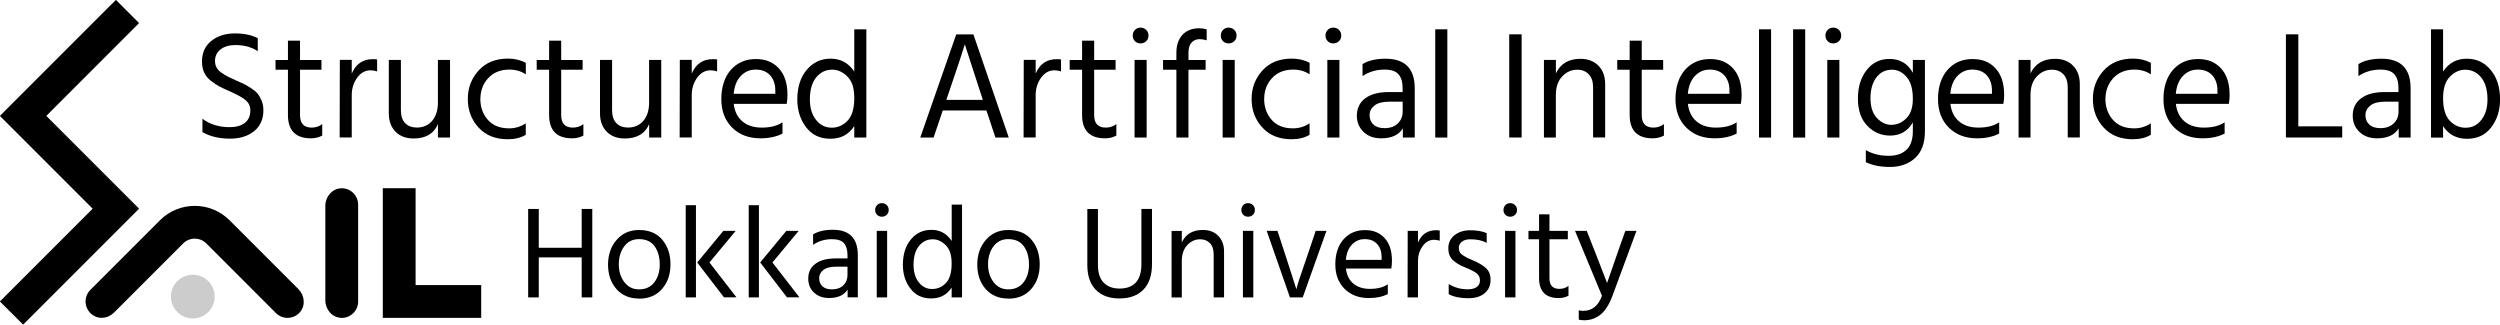
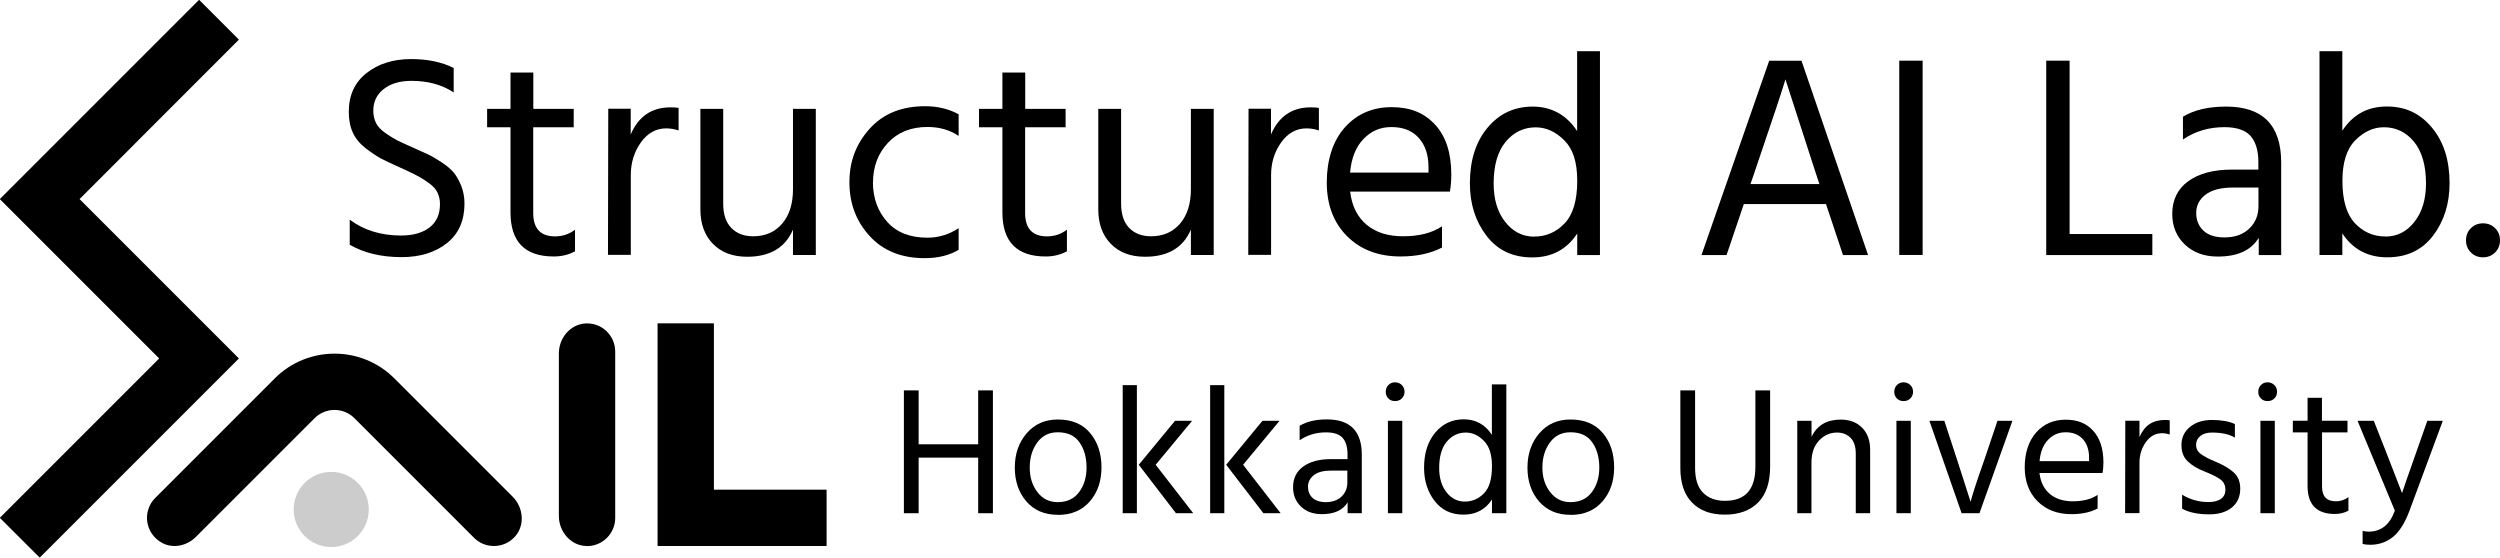
- <svg xmlns="http://www.w3.org/2000/svg" id="logo" viewBox="0 0 457.29 59.37">
+ <svg xmlns="http://www.w3.org/2000/svg" id="_レイヤー_1" viewBox="0 0 266.21 59.37">
  <defs>
    <style>.cls-1{fill:#ccc;}</style>
  </defs>
-   <path d="M106.4,38.22h1.94v16.18h-1.94v-7.32h-7.85v7.32h-1.94v-16.18h1.94v7.1h7.85v-7.1Z" />
-   <path d="M116.88,54.61c-1.74,0-3.12-.59-4.14-1.76-1.02-1.18-1.52-2.66-1.52-4.45s.52-3.32,1.57-4.52c1.05-1.21,2.41-1.81,4.09-1.81,1.84,0,3.26.59,4.26,1.78,1,1.18,1.5,2.69,1.5,4.51s-.51,3.3-1.54,4.49-2.43,1.78-4.22,1.78ZM116.88,43.74c-1.15,0-2.06.45-2.71,1.34-.66.9-.98,1.99-.98,3.29s.34,2.34,1.01,3.23c.67.89,1.57,1.33,2.69,1.33,1.22,0,2.15-.44,2.81-1.31.66-.87.98-1.96.98-3.25s-.31-2.45-.94-3.32c-.62-.87-1.58-1.31-2.86-1.31Z" />
-   <path d="M125.43,54.4v-16.87h1.87v16.87h-1.87ZM129.77,48.01l4.94,6.38h-2.28l-4.9-6.38,4.78-5.78h2.26l-4.8,5.78Z" />
-   <path d="M136.95,54.4v-16.87h1.87v16.87h-1.87ZM141.29,48.01l4.94,6.38h-2.28l-4.9-6.38,4.78-5.78h2.26l-4.8,5.78Z" />
-   <path d="M148.73,44.77v-1.9c.91-.56,2.11-.84,3.6-.84,3.06,0,4.58,1.55,4.58,4.66v7.7h-1.87v-1.44c-.62,1.04-1.76,1.56-3.41,1.56-1.14,0-2.05-.34-2.75-1.01-.7-.67-1.04-1.52-1.04-2.54,0-1.17.44-2.08,1.33-2.72.89-.65,2.1-.97,3.64-.97h2.21v-.62c0-.96-.22-1.68-.65-2.17-.43-.49-1.16-.73-2.18-.73-1.3,0-2.45.34-3.46,1.03ZM155.02,48.78h-2.11c-1.02,0-1.79.2-2.3.6-.51.4-.77.9-.77,1.51s.2,1.1.6,1.48c.4.38.98.56,1.75.56.86,0,1.55-.24,2.06-.73.51-.49.77-1.11.77-1.86v-1.56Z" />
-   <path d="M160.43,39.29c-.23-.23-.35-.52-.35-.88s.12-.65.35-.89c.23-.24.52-.36.88-.36s.65.12.89.36c.24.24.36.54.36.89s-.12.64-.36.88c-.24.23-.54.35-.89.35s-.64-.12-.88-.35ZM160.37,54.4v-12.17h1.9v12.17h-1.9Z" />
-   <path d="M174.07,37.43h1.9v16.97h-1.9v-1.8c-.86,1.33-2.11,1.99-3.74,1.99s-2.88-.6-3.8-1.8c-.92-1.2-1.38-2.66-1.38-4.37,0-1.9.49-3.44,1.46-4.62.98-1.18,2.23-1.76,3.77-1.76s2.82.68,3.7,2.04v-6.65ZM170.5,52.86c.99,0,1.84-.37,2.53-1.1s1.04-1.91,1.04-3.53-.36-2.66-1.08-3.38c-.72-.72-1.51-1.08-2.38-1.08-1.01,0-1.84.4-2.51,1.21-.66.81-1,1.96-1,3.47,0,1.31.32,2.38.96,3.19.64.82,1.45,1.22,2.42,1.22Z" />
-   <path d="M184.42,54.61c-1.74,0-3.12-.59-4.14-1.76-1.02-1.18-1.52-2.66-1.52-4.45s.52-3.32,1.57-4.52c1.05-1.21,2.41-1.81,4.09-1.81,1.84,0,3.26.59,4.26,1.78,1,1.18,1.5,2.69,1.5,4.51s-.51,3.3-1.54,4.49-2.43,1.78-4.22,1.78ZM184.42,43.74c-1.15,0-2.06.45-2.71,1.34-.66.9-.98,1.99-.98,3.29s.34,2.34,1.01,3.23c.67.89,1.57,1.33,2.69,1.33,1.22,0,2.15-.44,2.81-1.31.66-.87.98-1.96.98-3.25s-.31-2.45-.94-3.32c-.62-.87-1.58-1.31-2.86-1.31Z" />
-   <path d="M208.78,48.3v-10.08h1.94v10.03c0,2.08-.52,3.66-1.57,4.73-1.05,1.07-2.51,1.61-4.38,1.61s-3.28-.52-4.32-1.57-1.56-2.57-1.56-4.57v-10.22h1.94v10.2c0,1.49.36,2.58,1.07,3.29s1.67,1.06,2.87,1.06c2.67,0,4.01-1.49,4.01-4.46Z" />
-   <path d="M216.17,42.23v2.11c.72-1.52,2-2.28,3.84-2.28,1.18,0,2.13.36,2.83,1.08s1.06,1.68,1.06,2.88v8.38h-1.9v-7.87c0-.9-.23-1.58-.68-2.05-.46-.47-1.05-.71-1.79-.71-.91,0-1.7.35-2.36,1.06-.66.71-1,1.68-1,2.93v6.65h-1.87v-12.17h1.87Z" />
-   <path d="M227.41,39.29c-.23-.23-.35-.52-.35-.88s.12-.65.35-.89c.23-.24.52-.36.88-.36s.65.12.89.36c.24.24.36.54.36.89s-.12.64-.36.88c-.24.23-.54.35-.89.35s-.64-.12-.88-.35ZM227.35,54.4v-12.17h1.9v12.17h-1.9Z" />
-   <path d="M235.95,54.4l-4.25-12.17h1.97l1.68,5.14,1.78,5.54c.14-.69.74-2.54,1.8-5.54l1.73-5.14h1.97l-4.34,12.17h-2.33Z" />
-   <path d="M253.85,52v1.78c-.94.5-2.1.74-3.46.74-1.84,0-3.32-.56-4.45-1.69-1.13-1.13-1.69-2.62-1.69-4.48s.5-3.46,1.51-4.58,2.3-1.68,3.89-1.68,2.73.49,3.62,1.46c.9.98,1.34,2.36,1.34,4.15,0,.51-.04.98-.12,1.42h-8.3c.14,1.2.6,2.12,1.37,2.76s1.78.96,3.02.96c1.36,0,2.45-.28,3.26-.84ZM252.72,47.53v-.48c0-1.01-.27-1.81-.82-2.41-.54-.6-1.3-.9-2.26-.9s-1.69.33-2.33.98c-.64.66-1.02,1.59-1.13,2.81h6.53Z" />
-   <path d="M259.37,42.23v2.14c.64-1.5,1.74-2.26,3.31-2.26.29,0,.51.02.67.05v1.87c-.34-.11-.68-.17-1.03-.17-.85,0-1.55.39-2.11,1.18-.56.78-.84,1.69-.84,2.71v6.65h-1.9l.02-12.17h1.87Z" />
-   <path d="M271.94,42.64v1.8c-.74-.45-1.74-.67-3.02-.67-.64,0-1.15.15-1.52.44-.38.3-.56.68-.56,1.14,0,.29.06.54.17.76s.33.43.66.64.57.35.72.42c.15.07.48.22,1,.44,1.02.42,1.82.89,2.4,1.42.58.53.86,1.24.86,2.14,0,1.04-.36,1.86-1.09,2.47-.73.61-1.72.91-2.99.91-1.47,0-2.66-.25-3.58-.74v-1.85c1.07.64,2.22.96,3.46.96.74,0,1.3-.14,1.68-.43s.58-.68.58-1.18c0-.58-.21-1.02-.64-1.34-.42-.32-1.13-.68-2.12-1.08-.91-.35-1.64-.79-2.2-1.32s-.83-1.24-.83-2.14c0-1.01.38-1.81,1.14-2.41s1.71-.9,2.84-.9c1.26,0,2.28.18,3.05.53Z" />
-   <path d="M275.36,39.29c-.23-.23-.35-.52-.35-.88s.12-.65.35-.89c.23-.24.52-.36.88-.36s.65.12.89.36c.24.24.36.54.36.89s-.12.64-.36.88c-.24.23-.54.35-.89.35s-.64-.12-.88-.35ZM275.3,54.4v-12.17h1.9v12.17h-1.9Z" />
-   <path d="M283.42,43.77v7.13c0,1.3.61,1.94,1.82,1.94.62,0,1.18-.18,1.66-.55v1.8c-.53.29-1.12.43-1.78.43-2.4,0-3.6-1.22-3.6-3.67v-7.08h-1.94v-1.54h1.94v-3.02h1.9v3.02h3.36v1.54h-3.36Z" />
-   <path d="M293.02,54.09l-4.92-11.86h2.14l1.58,4.01,2.14,5.52c.13-.42.77-2.26,1.92-5.52l1.42-4.01h2.04l-4.39,11.86c-.62,1.65-1.36,2.81-2.22,3.48-.86.67-1.84,1.01-2.94,1.01-.42,0-.75-.04-1.01-.12v-1.7c.24.06.51.1.82.1,1.62,0,2.76-.92,3.43-2.76Z" />
-   <path d="M47.15,6.98v2.38c-1.14-.75-2.5-1.12-4.09-1.12-1.14,0-2.04.27-2.72.8-.67.53-1.01,1.23-1.01,2.09,0,.45.09.85.27,1.2.18.35.49.69.94.99.45.31.83.54,1.15.7.32.16.81.39,1.48.69.63.28,1.12.5,1.46.66.34.16.77.41,1.3.76.53.35.93.68,1.2,1.01.27.33.51.76.73,1.29.21.53.32,1.11.32,1.72,0,1.66-.57,2.94-1.71,3.85-1.14.91-2.6,1.36-4.4,1.36-1.98,0-3.66-.4-5.04-1.2v-2.44c1.36,1.03,3.02,1.54,4.98,1.54,1.18,0,2.1-.26,2.77-.78.67-.52,1.01-1.28,1.01-2.27,0-.41-.08-.78-.24-1.11-.16-.33-.42-.62-.78-.9-.36-.27-.71-.49-1.04-.67-.33-.18-.77-.4-1.33-.66-.11-.06-.28-.13-.5-.22-.8-.35-1.41-.64-1.83-.87-.42-.22-.92-.56-1.48-.99-.57-.44-.98-.95-1.25-1.53-.26-.58-.39-1.25-.39-2.02,0-1.6.57-2.86,1.72-3.77,1.15-.91,2.59-1.36,4.33-1.36,1.62,0,3.01.29,4.14.87Z" />
-   <path d="M54.88,12.75v8.32c0,1.51.71,2.27,2.13,2.27.73,0,1.37-.21,1.93-.64v2.1c-.62.34-1.31.5-2.07.5-2.8,0-4.2-1.43-4.2-4.28v-8.26h-2.27v-1.79h2.27v-3.53h2.21v3.53h3.92v1.79h-3.92Z" />
-   <path d="M64.34,10.96v2.49c.75-1.75,2.03-2.63,3.86-2.63.34,0,.6.02.78.06v2.18c-.39-.13-.79-.2-1.2-.2-.99,0-1.81.46-2.46,1.37-.65.91-.98,1.97-.98,3.16v7.76h-2.21l.03-14.2h2.18Z" />
-   <path d="M80.11,10.96h2.21v14.2h-2.21v-2.46c-.75,1.75-2.23,2.63-4.45,2.63-1.4,0-2.51-.42-3.32-1.25-.81-.83-1.22-1.95-1.22-3.35v-9.77h2.21v9.21c0,1.03.26,1.81.78,2.35.52.54,1.23.81,2.13.81,1.18,0,2.11-.41,2.81-1.23s1.05-1.93,1.05-3.33v-7.81Z" />
-   <path d="M87.86,18.13c.02,1.53.49,2.8,1.4,3.82.91,1.02,2.21,1.53,3.89,1.53,1.08,0,2.09-.31,3.02-.92v2.1c-.9.54-2,.81-3.3.81-2.24,0-4.02-.71-5.33-2.14-1.32-1.43-1.97-3.17-1.97-5.22s.66-3.75,1.97-5.21c1.32-1.46,3.11-2.18,5.39-2.18,1.21,0,2.3.26,3.25.78v2.1c-.86-.58-1.87-.87-3.02-.87-1.61,0-2.89.52-3.85,1.55s-1.44,2.32-1.44,3.85Z" />
-   <path d="M102.65,12.75v8.32c0,1.51.71,2.27,2.13,2.27.73,0,1.37-.21,1.93-.64v2.1c-.62.34-1.31.5-2.07.5-2.8,0-4.2-1.43-4.2-4.28v-8.26h-2.27v-1.79h2.27v-3.53h2.21v3.53h3.92v1.79h-3.92Z" />
-   <path d="M118.74,10.96h2.21v14.2h-2.21v-2.46c-.75,1.75-2.23,2.63-4.45,2.63-1.4,0-2.51-.42-3.32-1.25-.81-.83-1.22-1.95-1.22-3.35v-9.77h2.21v9.21c0,1.03.26,1.81.78,2.35.52.54,1.23.81,2.13.81,1.18,0,2.11-.41,2.81-1.23s1.05-1.93,1.05-3.33v-7.81Z" />
-   <path d="M126.53,10.96v2.49c.75-1.75,2.03-2.63,3.86-2.63.34,0,.6.02.78.06v2.18c-.39-.13-.79-.2-1.2-.2-.99,0-1.81.46-2.46,1.37-.65.91-.98,1.97-.98,3.16v7.76h-2.21l.03-14.2h2.18Z" />
-   <path d="M143.13,22.36v2.07c-1.1.58-2.45.87-4.03.87-2.15,0-3.88-.66-5.19-1.97-1.32-1.32-1.97-3.06-1.97-5.22s.59-4.04,1.76-5.35c1.18-1.31,2.69-1.96,4.54-1.96s3.18.57,4.23,1.71,1.57,2.75,1.57,4.84c0,.6-.05,1.15-.14,1.65h-9.69c.17,1.4.7,2.47,1.6,3.22s2.07,1.12,3.53,1.12c1.59,0,2.86-.33,3.81-.98ZM141.82,17.15v-.56c0-1.18-.32-2.11-.95-2.81-.64-.7-1.51-1.05-2.63-1.05s-1.97.38-2.72,1.15c-.75.77-1.19,1.86-1.32,3.28h7.62Z" />
-   <path d="M156.26,5.36h2.21v19.8h-2.21v-2.1c-1.01,1.55-2.46,2.32-4.37,2.32s-3.36-.7-4.44-2.1c-1.07-1.4-1.61-3.1-1.61-5.1,0-2.22.57-4.02,1.71-5.39,1.14-1.37,2.6-2.06,4.4-2.06s3.29.79,4.31,2.38v-7.76ZM152.09,23.36c1.16,0,2.14-.43,2.95-1.29.81-.86,1.22-2.23,1.22-4.12s-.42-3.11-1.26-3.95c-.84-.84-1.76-1.26-2.77-1.26-1.18,0-2.15.47-2.93,1.41-.77.94-1.16,2.29-1.16,4.05,0,1.53.37,2.77,1.12,3.72.75.95,1.69,1.43,2.83,1.43Z" />
-   <path d="M182.08,25.16l-1.65-4.96h-7.98l-1.68,4.96h-2.44l6.58-18.87h3.14l6.47,18.87h-2.44ZM173.09,18.27h6.69l-.36-1.09-2.94-9.07c-.22.8-1.23,3.84-3.02,9.1l-.36,1.06Z" />
-   <path d="M189.44,10.96v2.49c.75-1.75,2.03-2.63,3.86-2.63.34,0,.6.02.78.06v2.18c-.39-.13-.79-.2-1.2-.2-.99,0-1.81.46-2.46,1.37-.65.91-.98,1.97-.98,3.16v7.76h-2.21l.03-14.2h2.18Z" />
-   <path d="M200.14,12.75v8.32c0,1.51.71,2.27,2.13,2.27.73,0,1.37-.21,1.93-.64v2.1c-.62.34-1.31.5-2.07.5-2.8,0-4.2-1.43-4.2-4.28v-8.26h-2.27v-1.79h2.27v-3.53h2.21v3.53h3.92v1.79h-3.92Z" />
-   <path d="M207.6,7.53c-.27-.27-.41-.61-.41-1.02s.14-.76.41-1.04c.27-.28.61-.42,1.02-.42s.76.14,1.04.42c.28.28.42.63.42,1.04s-.14.75-.42,1.02c-.28.27-.63.41-1.04.41s-.75-.13-1.02-.41ZM207.53,25.16v-14.2h2.21v14.2h-2.21Z" />
-   <path d="M220.72,5.36v2.02c-.45-.15-.88-.22-1.29-.22-.6,0-1.09.21-1.47.62-.38.41-.57,1.05-.57,1.9v1.29h3.14v1.79h-3.14v12.4h-2.21v-12.4h-2.44v-1.79h2.44v-1.32c0-1.38.37-2.47,1.11-3.28.74-.8,1.76-1.2,3.07-1.2.45,0,.9.07,1.37.2Z" />
-   <path d="M223.71,7.53c-.27-.27-.41-.61-.41-1.02s.14-.76.41-1.04c.27-.28.61-.42,1.02-.42s.76.14,1.04.42c.28.28.42.63.42,1.04s-.14.75-.42,1.02c-.28.27-.63.41-1.04.41s-.75-.13-1.02-.41ZM223.64,25.16v-14.2h2.21v14.2h-2.21Z" />
-   <path d="M231.23,18.13c.02,1.53.49,2.8,1.4,3.82.91,1.02,2.21,1.53,3.89,1.53,1.08,0,2.09-.31,3.02-.92v2.1c-.9.54-2,.81-3.3.81-2.24,0-4.02-.71-5.33-2.14-1.32-1.43-1.97-3.17-1.97-5.22s.66-3.75,1.97-5.21c1.32-1.46,3.11-2.18,5.39-2.18,1.21,0,2.3.26,3.25.78v2.1c-.86-.58-1.87-.87-3.02-.87-1.61,0-2.89.52-3.85,1.55s-1.44,2.32-1.44,3.85Z" />
-   <path d="M242.86,7.53c-.27-.27-.41-.61-.41-1.02s.14-.76.41-1.04c.27-.28.61-.42,1.02-.42s.76.14,1.04.42c.28.28.42.63.42,1.04s-.14.75-.42,1.02c-.28.27-.63.41-1.04.41s-.75-.13-1.02-.41ZM242.79,25.16v-14.2h2.21v14.2h-2.21Z" />
-   <path d="M249.23,13.93v-2.21c1.06-.65,2.46-.98,4.2-.98,3.57,0,5.35,1.81,5.35,5.43v8.99h-2.18v-1.68c-.73,1.21-2.05,1.82-3.98,1.82-1.33,0-2.39-.39-3.21-1.18-.81-.78-1.22-1.77-1.22-2.97,0-1.36.52-2.42,1.55-3.18,1.04-.76,2.45-1.13,4.24-1.13h2.58v-.73c0-1.12-.25-1.96-.76-2.53-.5-.57-1.35-.85-2.55-.85-1.51,0-2.86.4-4.03,1.2ZM256.57,18.6h-2.46c-1.2,0-2.09.23-2.69.7-.6.47-.9,1.05-.9,1.76s.23,1.28.7,1.72c.47.44,1.15.66,2.04.66,1.01,0,1.81-.28,2.41-.85.6-.57.9-1.29.9-2.17v-1.82Z" />
-   <path d="M262.53,25.16V5.36h2.21v19.8h-2.21Z" />
-   <path d="M276.06,25.16V6.28h2.27v18.87h-2.27Z" />
-   <path d="M284.6,10.96v2.46c.84-1.77,2.33-2.66,4.48-2.66,1.38,0,2.48.42,3.3,1.26.82.84,1.23,1.96,1.23,3.36v9.77h-2.21v-9.18c0-1.04-.27-1.84-.8-2.39-.53-.55-1.23-.83-2.09-.83-1.06,0-1.98.41-2.76,1.23s-1.16,1.96-1.16,3.42v7.76h-2.18v-14.2h2.18Z" />
-   <path d="M300.3,12.75v8.32c0,1.51.71,2.27,2.13,2.27.73,0,1.37-.21,1.93-.64v2.1c-.62.34-1.31.5-2.07.5-2.8,0-4.2-1.43-4.2-4.28v-8.26h-2.27v-1.79h2.27v-3.53h2.21v3.53h3.92v1.79h-3.92Z" />
-   <path d="M317.66,22.36v2.07c-1.1.58-2.45.87-4.03.87-2.15,0-3.88-.66-5.19-1.97-1.32-1.32-1.97-3.06-1.97-5.22s.59-4.04,1.76-5.35c1.18-1.31,2.69-1.96,4.54-1.96s3.18.57,4.23,1.71c1.04,1.14,1.57,2.75,1.57,4.84,0,.6-.05,1.15-.14,1.65h-9.69c.17,1.4.7,2.47,1.6,3.22.9.75,2.07,1.12,3.53,1.12,1.59,0,2.86-.33,3.81-.98ZM316.35,17.15v-.56c0-1.18-.32-2.11-.95-2.81-.64-.7-1.51-1.05-2.63-1.05s-1.97.38-2.72,1.15c-.75.77-1.19,1.86-1.32,3.28h7.62Z" />
-   <path d="M321.75,25.16V5.36h2.21v19.8h-2.21Z" />
-   <path d="M327.99,25.16V5.36h2.21v19.8h-2.21Z" />
-   <path d="M334.31,7.53c-.27-.27-.41-.61-.41-1.02s.14-.76.41-1.04c.27-.28.61-.42,1.02-.42s.76.14,1.04.42c.28.28.42.63.42,1.04s-.14.75-.42,1.02c-.28.27-.63.41-1.04.41s-.75-.13-1.02-.41ZM334.24,25.16v-14.2h2.21v14.2h-2.21Z" />
-   <path d="M349.89,10.96h2.21v13.05c0,2.17-.6,3.79-1.79,4.89-1.2,1.09-2.74,1.64-4.62,1.64-1.72,0-3.18-.29-4.4-.87v-2.21c1.19.69,2.59,1.04,4.2,1.04,1.36,0,2.44-.36,3.22-1.09.78-.73,1.18-1.87,1.18-3.42v-1.6c-.93,1.61-2.32,2.41-4.17,2.41-1.62,0-3.01-.6-4.16-1.79-1.15-1.19-1.72-2.86-1.72-4.98s.53-3.85,1.6-5.21c1.06-1.36,2.45-2.04,4.17-2.04,1.94,0,3.37.85,4.28,2.55v-2.35ZM345.97,22.83c1.03,0,1.94-.4,2.73-1.19s1.19-1.97,1.19-3.54c0-1.81-.38-3.15-1.15-4.03s-1.65-1.32-2.66-1.32c-1.21,0-2.17.48-2.88,1.44-.71.96-1.06,2.22-1.06,3.77s.39,2.8,1.18,3.63c.78.83,1.67,1.25,2.66,1.25Z" />
-   <path d="M365.68,22.36v2.07c-1.1.58-2.45.87-4.03.87-2.15,0-3.88-.66-5.19-1.97s-1.97-3.06-1.97-5.22.59-4.04,1.76-5.35,2.69-1.96,4.54-1.96,3.18.57,4.23,1.71c1.05,1.14,1.57,2.75,1.57,4.84,0,.6-.05,1.15-.14,1.65h-9.69c.17,1.4.7,2.47,1.6,3.22.9.75,2.07,1.12,3.53,1.12,1.59,0,2.86-.33,3.81-.98ZM364.36,17.15v-.56c0-1.18-.32-2.11-.95-2.81-.63-.7-1.51-1.05-2.63-1.05s-1.97.38-2.72,1.15c-.75.77-1.19,1.86-1.32,3.28h7.62Z" />
-   <path d="M371.42,10.96v2.46c.84-1.77,2.33-2.66,4.48-2.66,1.38,0,2.48.42,3.3,1.26.82.84,1.23,1.96,1.23,3.36v9.77h-2.21v-9.18c0-1.04-.27-1.84-.8-2.39-.53-.55-1.23-.83-2.09-.83-1.06,0-1.98.41-2.76,1.23-.78.82-1.16,1.96-1.16,3.42v7.76h-2.18v-14.2h2.18Z" />
-   <path d="M385.11,18.13c.02,1.53.49,2.8,1.4,3.82.91,1.02,2.21,1.53,3.89,1.53,1.08,0,2.09-.31,3.02-.92v2.1c-.9.54-2,.81-3.3.81-2.24,0-4.02-.71-5.33-2.14-1.32-1.43-1.97-3.17-1.97-5.22s.66-3.75,1.97-5.21c1.32-1.46,3.11-2.18,5.39-2.18,1.21,0,2.3.26,3.25.78v2.1c-.86-.58-1.87-.87-3.02-.87-1.61,0-2.89.52-3.85,1.55-.96,1.04-1.44,2.32-1.44,3.85Z" />
-   <path d="M406.92,22.36v2.07c-1.1.58-2.45.87-4.03.87-2.15,0-3.88-.66-5.19-1.97s-1.97-3.06-1.97-5.22.59-4.04,1.76-5.35,2.69-1.96,4.54-1.96,3.18.57,4.23,1.71c1.05,1.14,1.57,2.75,1.57,4.84,0,.6-.05,1.15-.14,1.65h-9.69c.17,1.4.7,2.47,1.6,3.22.9.75,2.07,1.12,3.53,1.12,1.59,0,2.86-.33,3.81-.98ZM405.61,17.15v-.56c0-1.18-.32-2.11-.95-2.81-.63-.7-1.51-1.05-2.63-1.05s-1.97.38-2.72,1.15c-.75.77-1.19,1.86-1.32,3.28h7.62Z" />
-   <path d="M420.39,23.11h8.04v2.04h-10.3V6.28h2.27v16.83Z" />
-   <path d="M431.39,13.93v-2.21c1.06-.65,2.46-.98,4.2-.98,3.57,0,5.35,1.81,5.35,5.43v8.99h-2.18v-1.68c-.73,1.21-2.05,1.82-3.98,1.82-1.33,0-2.39-.39-3.21-1.18-.81-.78-1.22-1.77-1.22-2.97,0-1.36.52-2.42,1.55-3.18,1.04-.76,2.45-1.13,4.24-1.13h2.58v-.73c0-1.12-.25-1.96-.76-2.53-.5-.57-1.35-.85-2.55-.85-1.51,0-2.86.4-4.03,1.2ZM438.73,18.6h-2.46c-1.2,0-2.09.23-2.69.7-.6.47-.9,1.05-.9,1.76s.23,1.28.7,1.72c.47.44,1.15.66,2.04.66,1.01,0,1.81-.28,2.41-.85.6-.57.9-1.29.9-2.17v-1.82Z" />
-   <path d="M446.88,5.36v7.73c1.03-1.57,2.46-2.35,4.31-2.35s3.26.69,4.4,2.06c1.14,1.37,1.71,3.17,1.71,5.39,0,2-.54,3.7-1.61,5.1s-2.55,2.1-4.44,2.1-3.36-.77-4.37-2.32v2.1h-2.21V5.36h2.21ZM451.05,23.36c1.14,0,2.08-.48,2.83-1.43.75-.95,1.12-2.19,1.12-3.72,0-1.75-.39-3.1-1.16-4.05-.78-.94-1.75-1.41-2.93-1.41-1.01,0-1.93.42-2.77,1.26s-1.26,2.16-1.26,3.95c0,1.89.41,3.26,1.22,4.12.81.86,1.8,1.29,2.95,1.29Z" />
+   <path d="M104.16,41.57h1.57v13.08h-1.57v-5.92h-6.34v5.92h-1.57v-13.08h1.57v5.74h6.34v-5.74Z" />
+   <path d="M112.64,54.82c-1.41,0-2.53-.48-3.35-1.43-.82-.95-1.23-2.15-1.23-3.6s.42-2.68,1.27-3.66c.85-.98,1.95-1.46,3.31-1.46,1.49,0,2.64.48,3.44,1.44s1.21,2.17,1.21,3.65-.41,2.67-1.24,3.63c-.83.96-1.97,1.44-3.41,1.44ZM112.64,46.03c-.93,0-1.66.36-2.19,1.09s-.8,1.61-.8,2.66.27,1.89.81,2.61c.54.72,1.27,1.08,2.17,1.08.98,0,1.74-.35,2.27-1.06.53-.7.8-1.58.8-2.63s-.25-1.98-.76-2.69-1.27-1.06-2.31-1.06Z" />
+   <path d="M119.55,54.65v-13.64h1.51v13.64h-1.51ZM123.06,49.49l4,5.16h-1.84l-3.96-5.16,3.86-4.68h1.82l-3.88,4.68Z" />
+   <path d="M128.86,54.65v-13.64h1.51v13.64h-1.51ZM132.37,49.49l4,5.16h-1.84l-3.96-5.16,3.86-4.68h1.82l-3.88,4.68Z" />
+   <path d="M138.39,46.87v-1.53c.74-.45,1.71-.68,2.91-.68,2.47,0,3.71,1.25,3.71,3.76v6.23h-1.51v-1.16c-.5.84-1.42,1.26-2.75,1.26-.92,0-1.66-.27-2.22-.81-.56-.54-.84-1.23-.84-2.06,0-.94.36-1.68,1.08-2.2.72-.52,1.7-.79,2.94-.79h1.78v-.5c0-.78-.17-1.36-.52-1.76-.35-.39-.94-.59-1.77-.59-1.05,0-1.98.28-2.79.83ZM143.47,50.11h-1.71c-.83,0-1.45.16-1.86.49s-.62.73-.62,1.22.16.89.48,1.19.8.46,1.42.46c.7,0,1.25-.2,1.67-.59.41-.39.62-.9.62-1.5v-1.26Z" />
+   <path d="M147.84,42.43c-.19-.19-.28-.42-.28-.71s.09-.52.28-.72c.19-.19.42-.29.71-.29s.52.1.72.29c.19.19.29.43.29.72s-.1.52-.29.71c-.19.19-.43.28-.72.28s-.52-.09-.71-.28ZM147.79,54.65v-9.84h1.53v9.84h-1.53Z" />
+   <path d="M158.87,40.93h1.53v13.72h-1.53v-1.46c-.7,1.07-1.71,1.61-3.03,1.61s-2.33-.49-3.08-1.46c-.74-.97-1.12-2.15-1.12-3.53,0-1.54.39-2.78,1.18-3.73.79-.95,1.8-1.43,3.05-1.43s2.28.55,2.99,1.65v-5.37ZM155.98,53.41c.8,0,1.48-.3,2.05-.89s.84-1.55.84-2.85-.29-2.15-.87-2.74-1.22-.87-1.92-.87c-.81,0-1.49.33-2.03.98-.54.65-.8,1.59-.8,2.8,0,1.06.26,1.92.78,2.58.52.66,1.17.99,1.96.99Z" />
+   <path d="M167.23,54.82c-1.41,0-2.53-.48-3.35-1.43-.82-.95-1.23-2.15-1.23-3.6s.42-2.68,1.27-3.66c.85-.98,1.95-1.46,3.31-1.46,1.49,0,2.63.48,3.44,1.44.81.96,1.21,2.17,1.21,3.65s-.41,2.67-1.24,3.63c-.83.96-1.97,1.44-3.41,1.44ZM167.23,46.03c-.93,0-1.66.36-2.19,1.09s-.8,1.61-.8,2.66.27,1.89.82,2.61,1.27,1.08,2.17,1.08c.98,0,1.74-.35,2.27-1.06.53-.7.8-1.58.8-2.63s-.25-1.98-.76-2.69c-.5-.71-1.27-1.06-2.31-1.06Z" />
+   <path d="M186.92,49.72v-8.15h1.57v8.11c0,1.68-.42,2.96-1.27,3.82s-2.03,1.3-3.54,1.3-2.65-.42-3.49-1.27c-.84-.85-1.26-2.08-1.26-3.7v-8.26h1.57v8.25c0,1.2.29,2.09.86,2.66.58.57,1.35.85,2.32.85,2.16,0,3.24-1.2,3.24-3.61Z" />
+   <path d="M192.9,44.81v1.71c.58-1.23,1.62-1.84,3.1-1.84.96,0,1.72.29,2.29.87s.85,1.36.85,2.33v6.77h-1.53v-6.36c0-.72-.18-1.28-.55-1.66-.37-.38-.85-.57-1.45-.57-.74,0-1.38.29-1.91.85-.54.57-.81,1.36-.81,2.37v5.37h-1.51v-9.84h1.51Z" />
+   <path d="M201.99,42.43c-.19-.19-.28-.42-.28-.71s.09-.52.28-.72c.19-.19.42-.29.71-.29s.52.1.72.29c.19.19.29.43.29.72s-.1.52-.29.71c-.19.19-.43.28-.72.28s-.52-.09-.71-.28ZM201.94,54.65v-9.84h1.53v9.84h-1.53Z" />
+   <path d="M208.88,54.65l-3.43-9.84h1.59l1.36,4.15,1.44,4.48c.12-.56.6-2.05,1.46-4.48l1.4-4.15h1.59l-3.51,9.84h-1.88Z" />
+   <path d="M223.36,52.71v1.44c-.76.4-1.69.6-2.79.6-1.49,0-2.69-.46-3.6-1.37-.91-.91-1.37-2.12-1.37-3.62s.41-2.8,1.22-3.71c.81-.91,1.86-1.36,3.14-1.36s2.21.39,2.93,1.18c.72.79,1.09,1.91,1.09,3.36,0,.41-.03.8-.1,1.14h-6.71c.12.97.49,1.71,1.11,2.23.62.52,1.44.78,2.44.78,1.1,0,1.98-.23,2.64-.68ZM222.45,49.1v-.39c0-.81-.22-1.46-.66-1.95-.44-.48-1.05-.73-1.82-.73s-1.37.27-1.88.8c-.52.53-.82,1.29-.91,2.27h5.28Z" />
+   <path d="M227.82,44.81v1.73c.52-1.22,1.41-1.82,2.68-1.82.23,0,.41.01.54.04v1.51c-.27-.09-.55-.14-.83-.14-.69,0-1.25.32-1.71.95-.45.63-.68,1.37-.68,2.19v5.37h-1.53l.02-9.84h1.51Z" />
+   <path d="M237.98,45.14v1.46c-.59-.36-1.41-.54-2.44-.54-.52,0-.93.12-1.23.36-.3.24-.46.55-.46.92,0,.23.04.44.14.61s.27.35.53.51c.27.17.46.28.58.34.12.06.39.18.81.36.83.34,1.47.72,1.94,1.14.47.43.7,1,.7,1.73,0,.84-.29,1.51-.88,2-.59.49-1.39.74-2.42.74-1.19,0-2.15-.2-2.89-.6v-1.49c.87.52,1.8.78,2.79.78.59,0,1.05-.12,1.36-.35.31-.23.46-.55.46-.95,0-.47-.17-.83-.51-1.09s-.92-.55-1.72-.87c-.74-.28-1.33-.64-1.78-1.07s-.67-1-.67-1.73c0-.81.31-1.46.92-1.95.61-.49,1.38-.73,2.3-.73,1.02,0,1.84.14,2.46.43Z" />
+   <path d="M240.75,42.43c-.19-.19-.28-.42-.28-.71s.09-.52.28-.72c.19-.19.42-.29.71-.29s.52.1.72.29.29.43.29.72-.1.52-.29.71c-.19.19-.43.28-.72.28s-.52-.09-.71-.28ZM240.7,54.65v-9.84h1.53v9.84h-1.53Z" />
+   <path d="M247.26,46.05v5.76c0,1.05.49,1.57,1.47,1.57.5,0,.95-.15,1.34-.45v1.45c-.43.23-.91.35-1.44.35-1.94,0-2.91-.99-2.91-2.97v-5.72h-1.57v-1.24h1.57v-2.44h1.53v2.44h2.72v1.24h-2.72Z" />
+   <path d="M255.02,54.39l-3.98-9.58h1.73l1.28,3.24,1.73,4.46c.1-.34.62-1.82,1.55-4.46l1.14-3.24h1.65l-3.55,9.58c-.5,1.33-1.1,2.27-1.79,2.81-.69.54-1.48.81-2.38.81-.34,0-.61-.03-.82-.1v-1.38c.19.05.41.08.66.08,1.31,0,2.23-.74,2.77-2.23Z" />
+   <path d="M48.31,7.23v2.61c-1.25-.82-2.74-1.23-4.48-1.23-1.25,0-2.24.29-2.98.88-.74.58-1.1,1.35-1.1,2.29,0,.49.1.93.29,1.32.19.39.54.75,1.03,1.09.49.34.91.59,1.26.77s.89.42,1.63.75c.7.31,1.23.55,1.6.72.37.17.84.45,1.43.83.58.38,1.02.75,1.32,1.11.3.36.56.83.8,1.41.23.58.35,1.21.35,1.89,0,1.82-.62,3.23-1.87,4.22-1.25.99-2.86,1.49-4.82,1.49-2.17,0-4.01-.44-5.53-1.32v-2.67c1.49,1.12,3.32,1.69,5.46,1.69,1.29,0,2.3-.29,3.04-.86.74-.57,1.11-1.4,1.11-2.49,0-.45-.09-.85-.26-1.21-.17-.36-.46-.69-.86-.98-.4-.3-.78-.54-1.14-.74-.36-.19-.84-.43-1.46-.72-.12-.06-.31-.14-.55-.25-.88-.39-1.55-.71-2.01-.95-.46-.25-1-.61-1.63-1.09-.62-.48-1.08-1.04-1.37-1.67-.29-.63-.43-1.37-.43-2.21,0-1.76.63-3.14,1.89-4.13,1.26-.99,2.84-1.49,4.74-1.49,1.78,0,3.29.32,4.54.95Z" />
+   <path d="M56.78,13.56v9.12c0,1.66.78,2.49,2.33,2.49.8,0,1.5-.24,2.12-.71v2.3c-.68.37-1.43.55-2.27.55-3.07,0-4.6-1.57-4.6-4.7v-9.06h-2.49v-1.96h2.49v-3.87h2.43v3.87h4.3v1.96h-4.3Z" />
+   <path d="M67.16,11.59v2.73c.82-1.92,2.23-2.89,4.24-2.89.37,0,.65.02.86.06v2.4c-.43-.14-.87-.22-1.32-.22-1.08,0-1.99.5-2.7,1.5s-1.07,2.16-1.07,3.47v8.5h-2.43l.03-15.56h2.39Z" />
+   <path d="M84.44,11.59h2.43v15.56h-2.43v-2.7c-.82,1.92-2.45,2.89-4.88,2.89-1.54,0-2.75-.46-3.64-1.37-.89-.91-1.34-2.13-1.34-3.67v-10.71h2.43v10.1c0,1.13.29,1.99.86,2.58.57.59,1.35.89,2.33.89,1.29,0,2.32-.45,3.09-1.35s1.15-2.12,1.15-3.65v-8.57Z" />
+   <path d="M92.95,19.45c.02,1.68.53,3.08,1.54,4.19,1,1.12,2.43,1.67,4.27,1.67,1.19,0,2.29-.34,3.32-1.01v2.3c-.98.59-2.19.89-3.62.89-2.46,0-4.41-.78-5.85-2.35s-2.16-3.47-2.16-5.73.72-4.11,2.16-5.71,3.41-2.39,5.91-2.39c1.33,0,2.52.29,3.56.86v2.3c-.94-.63-2.05-.95-3.32-.95-1.76,0-3.17.57-4.22,1.7s-1.58,2.54-1.58,4.22Z" />
+   <path d="M109.16,13.56v9.12c0,1.66.78,2.49,2.33,2.49.8,0,1.5-.24,2.12-.71v2.3c-.68.37-1.43.55-2.27.55-3.07,0-4.6-1.57-4.6-4.7v-9.06h-2.49v-1.96h2.49v-3.87h2.43v3.87h4.3v1.96h-4.3Z" />
+   <path d="M126.81,11.59h2.43v15.56h-2.43v-2.7c-.82,1.92-2.45,2.89-4.88,2.89-1.54,0-2.75-.46-3.64-1.37-.89-.91-1.34-2.13-1.34-3.67v-10.71h2.43v10.1c0,1.13.29,1.99.86,2.58.57.59,1.35.89,2.33.89,1.29,0,2.32-.45,3.09-1.35s1.15-2.12,1.15-3.65v-8.57Z" />
+   <path d="M135.34,11.59v2.73c.82-1.92,2.23-2.89,4.24-2.89.37,0,.65.02.86.06v2.4c-.43-.14-.87-.22-1.32-.22-1.08,0-1.99.5-2.7,1.5s-1.07,2.16-1.07,3.47v8.5h-2.43l.03-15.56h2.39Z" />
+   <path d="M153.55,24.09v2.27c-1.21.63-2.68.95-4.42.95-2.35,0-4.25-.72-5.69-2.16-1.44-1.44-2.16-3.35-2.16-5.73s.65-4.43,1.93-5.86,2.95-2.15,4.97-2.15,3.49.62,4.64,1.87c1.15,1.25,1.72,3.02,1.72,5.31,0,.66-.05,1.26-.15,1.81h-10.62c.18,1.54.77,2.71,1.75,3.53.98.82,2.27,1.23,3.87,1.23,1.74,0,3.13-.36,4.17-1.07ZM152.11,18.38v-.61c0-1.29-.35-2.32-1.04-3.09-.7-.77-1.66-1.15-2.89-1.15s-2.16.42-2.98,1.26c-.82.84-1.3,2.04-1.44,3.59h8.35Z" />
+   <path d="M167.95,5.45h2.42v21.71h-2.42v-2.3c-1.11,1.7-2.7,2.55-4.79,2.55s-3.69-.77-4.87-2.3c-1.18-1.54-1.77-3.4-1.77-5.59,0-2.43.62-4.41,1.87-5.91,1.25-1.5,2.85-2.26,4.82-2.26s3.6.87,4.73,2.61V5.45ZM163.37,25.19c1.27,0,2.35-.47,3.24-1.41s1.34-2.45,1.34-4.51-.46-3.41-1.38-4.33c-.92-.92-1.93-1.38-3.04-1.38-1.29,0-2.36.52-3.21,1.55-.85,1.03-1.27,2.51-1.27,4.44,0,1.68.41,3.04,1.23,4.08s1.85,1.57,3.1,1.57Z" />
+   <path d="M196.25,27.16l-1.81-5.43h-8.75l-1.84,5.43h-2.67l7.21-20.69h3.44l7.09,20.69h-2.67ZM186.4,19.6h7.34l-.4-1.2-3.22-9.95c-.25.88-1.35,4.21-3.32,9.98l-.4,1.17Z" />
+   <path d="M202.24,27.16V6.46h2.49v20.69h-2.49Z" />
+   <path d="M220.38,24.92h8.81v2.24h-11.3V6.46h2.49v18.45Z" />
+   <path d="M232.45,14.85v-2.42c1.17-.72,2.7-1.08,4.6-1.08,3.91,0,5.86,1.99,5.86,5.96v9.85h-2.39v-1.84c-.8,1.33-2.25,2-4.36,2-1.45,0-2.62-.43-3.52-1.29-.89-.86-1.33-1.94-1.33-3.25,0-1.49.57-2.66,1.7-3.48,1.14-.83,2.69-1.24,4.65-1.24h2.82v-.8c0-1.23-.28-2.15-.83-2.78-.55-.62-1.48-.94-2.79-.94-1.66,0-3.13.44-4.42,1.32ZM240.49,19.97h-2.7c-1.31,0-2.29.26-2.95.77-.66.51-.98,1.16-.98,1.93s.26,1.41.77,1.89c.51.48,1.26.72,2.24.72,1.11,0,1.98-.31,2.64-.94s.98-1.42.98-2.38v-2Z" />
+   <path d="M249.42,5.45v8.47c1.12-1.72,2.7-2.58,4.73-2.58s3.57.75,4.82,2.26c1.25,1.5,1.87,3.47,1.87,5.91,0,2.19-.59,4.05-1.76,5.59-1.18,1.54-2.8,2.3-4.87,2.3s-3.68-.85-4.79-2.55v2.3h-2.43V5.45h2.43ZM254,25.19c1.25,0,2.28-.52,3.1-1.57s1.23-2.4,1.23-4.08c0-1.92-.43-3.4-1.27-4.44-.85-1.03-1.92-1.55-3.21-1.55-1.11,0-2.12.46-3.04,1.38-.92.92-1.38,2.36-1.38,4.33,0,2.07.45,3.57,1.33,4.51.89.94,1.97,1.41,3.24,1.41Z" />
+   <path d="M263.11,26.88c-.35-.35-.52-.78-.52-1.29s.17-.94.52-1.29.78-.52,1.29-.52.94.17,1.29.52c.35.35.52.78.52,1.29s-.17.94-.52,1.29c-.35.35-.78.52-1.29.52s-.94-.17-1.29-.52Z" />
  <path d="M87.99,58.14h-17.94s-.03-.01-.03-.03v-23.65s.01-.03.03-.03h5.94s.03.01.03.03v17.65s.01.03.03.03h11.94s.03.01.03.03v5.94s-.01.03-.03.03Z" />
  <path d="M52.59,58.14c-.77,0-1.54-.29-2.12-.88l-12.73-12.73c-1.17-1.17-3.07-1.17-4.24,0l-12.65,12.65c-.93.93-2.38,1.26-3.55.65-1.9-1.01-2.16-3.42-.77-4.81l12.73-12.73c3.51-3.51,9.22-3.51,12.73,0l12.6,12.6c1.14,1.14,1.33,3.01.27,4.22-.6.69-1.43,1.03-2.26,1.03Z" />
  <path d="M4.21,59.36L0,55.16s-.01-.03,0-.04l16.93-16.93s.01-.03,0-.04L0,21.22s-.01-.03,0-.04L21.18,0s.03-.01.04,0l4.2,4.2s.01.03,0,.04L8.49,21.18s-.01.03,0,.04l16.93,16.93s.01.03,0,.04L4.25,59.36s-.03.01-.04,0Z" />
  <path d="M62.38,58.14c-1.64-.07-2.87-1.55-2.87-3.19v-17.32c0-1.64,1.23-3.12,2.87-3.19,1.72-.08,3.13,1.3,3.13,3v17.71c0,1.7-1.42,3.07-3.13,3Z" />
  <circle class="cls-1" cx="35.27" cy="54.25" r="4" />
</svg>
